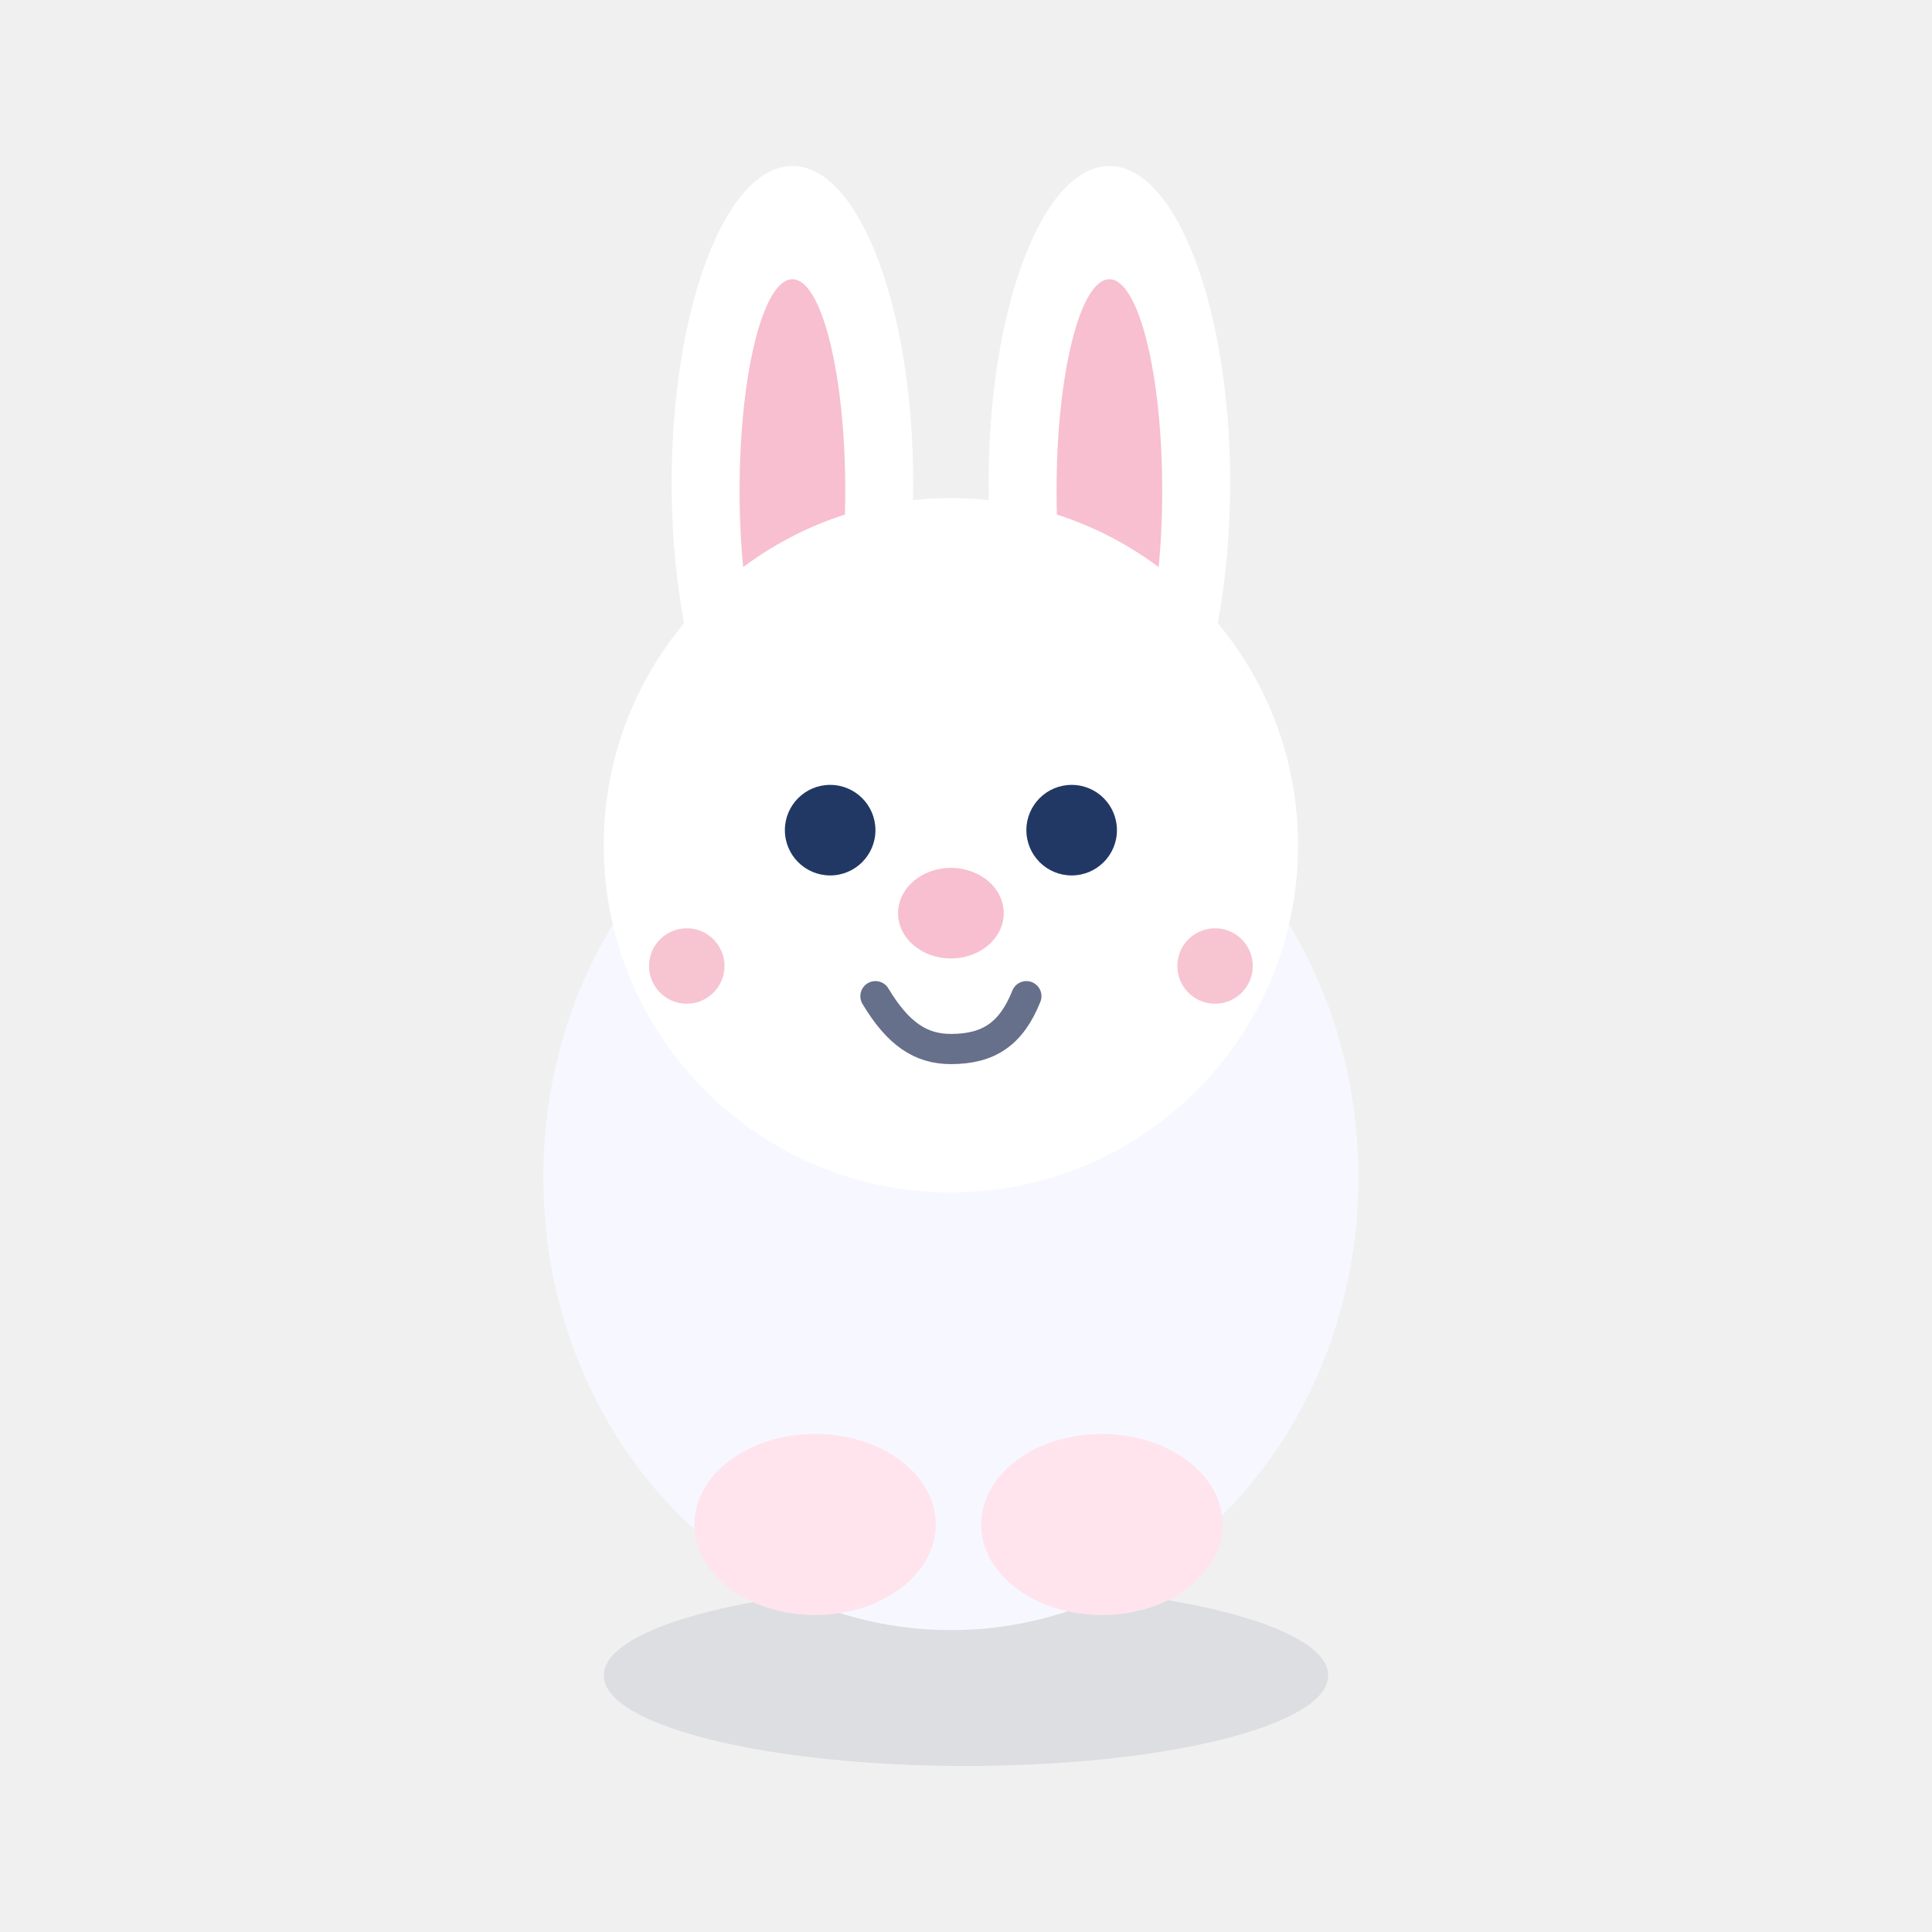
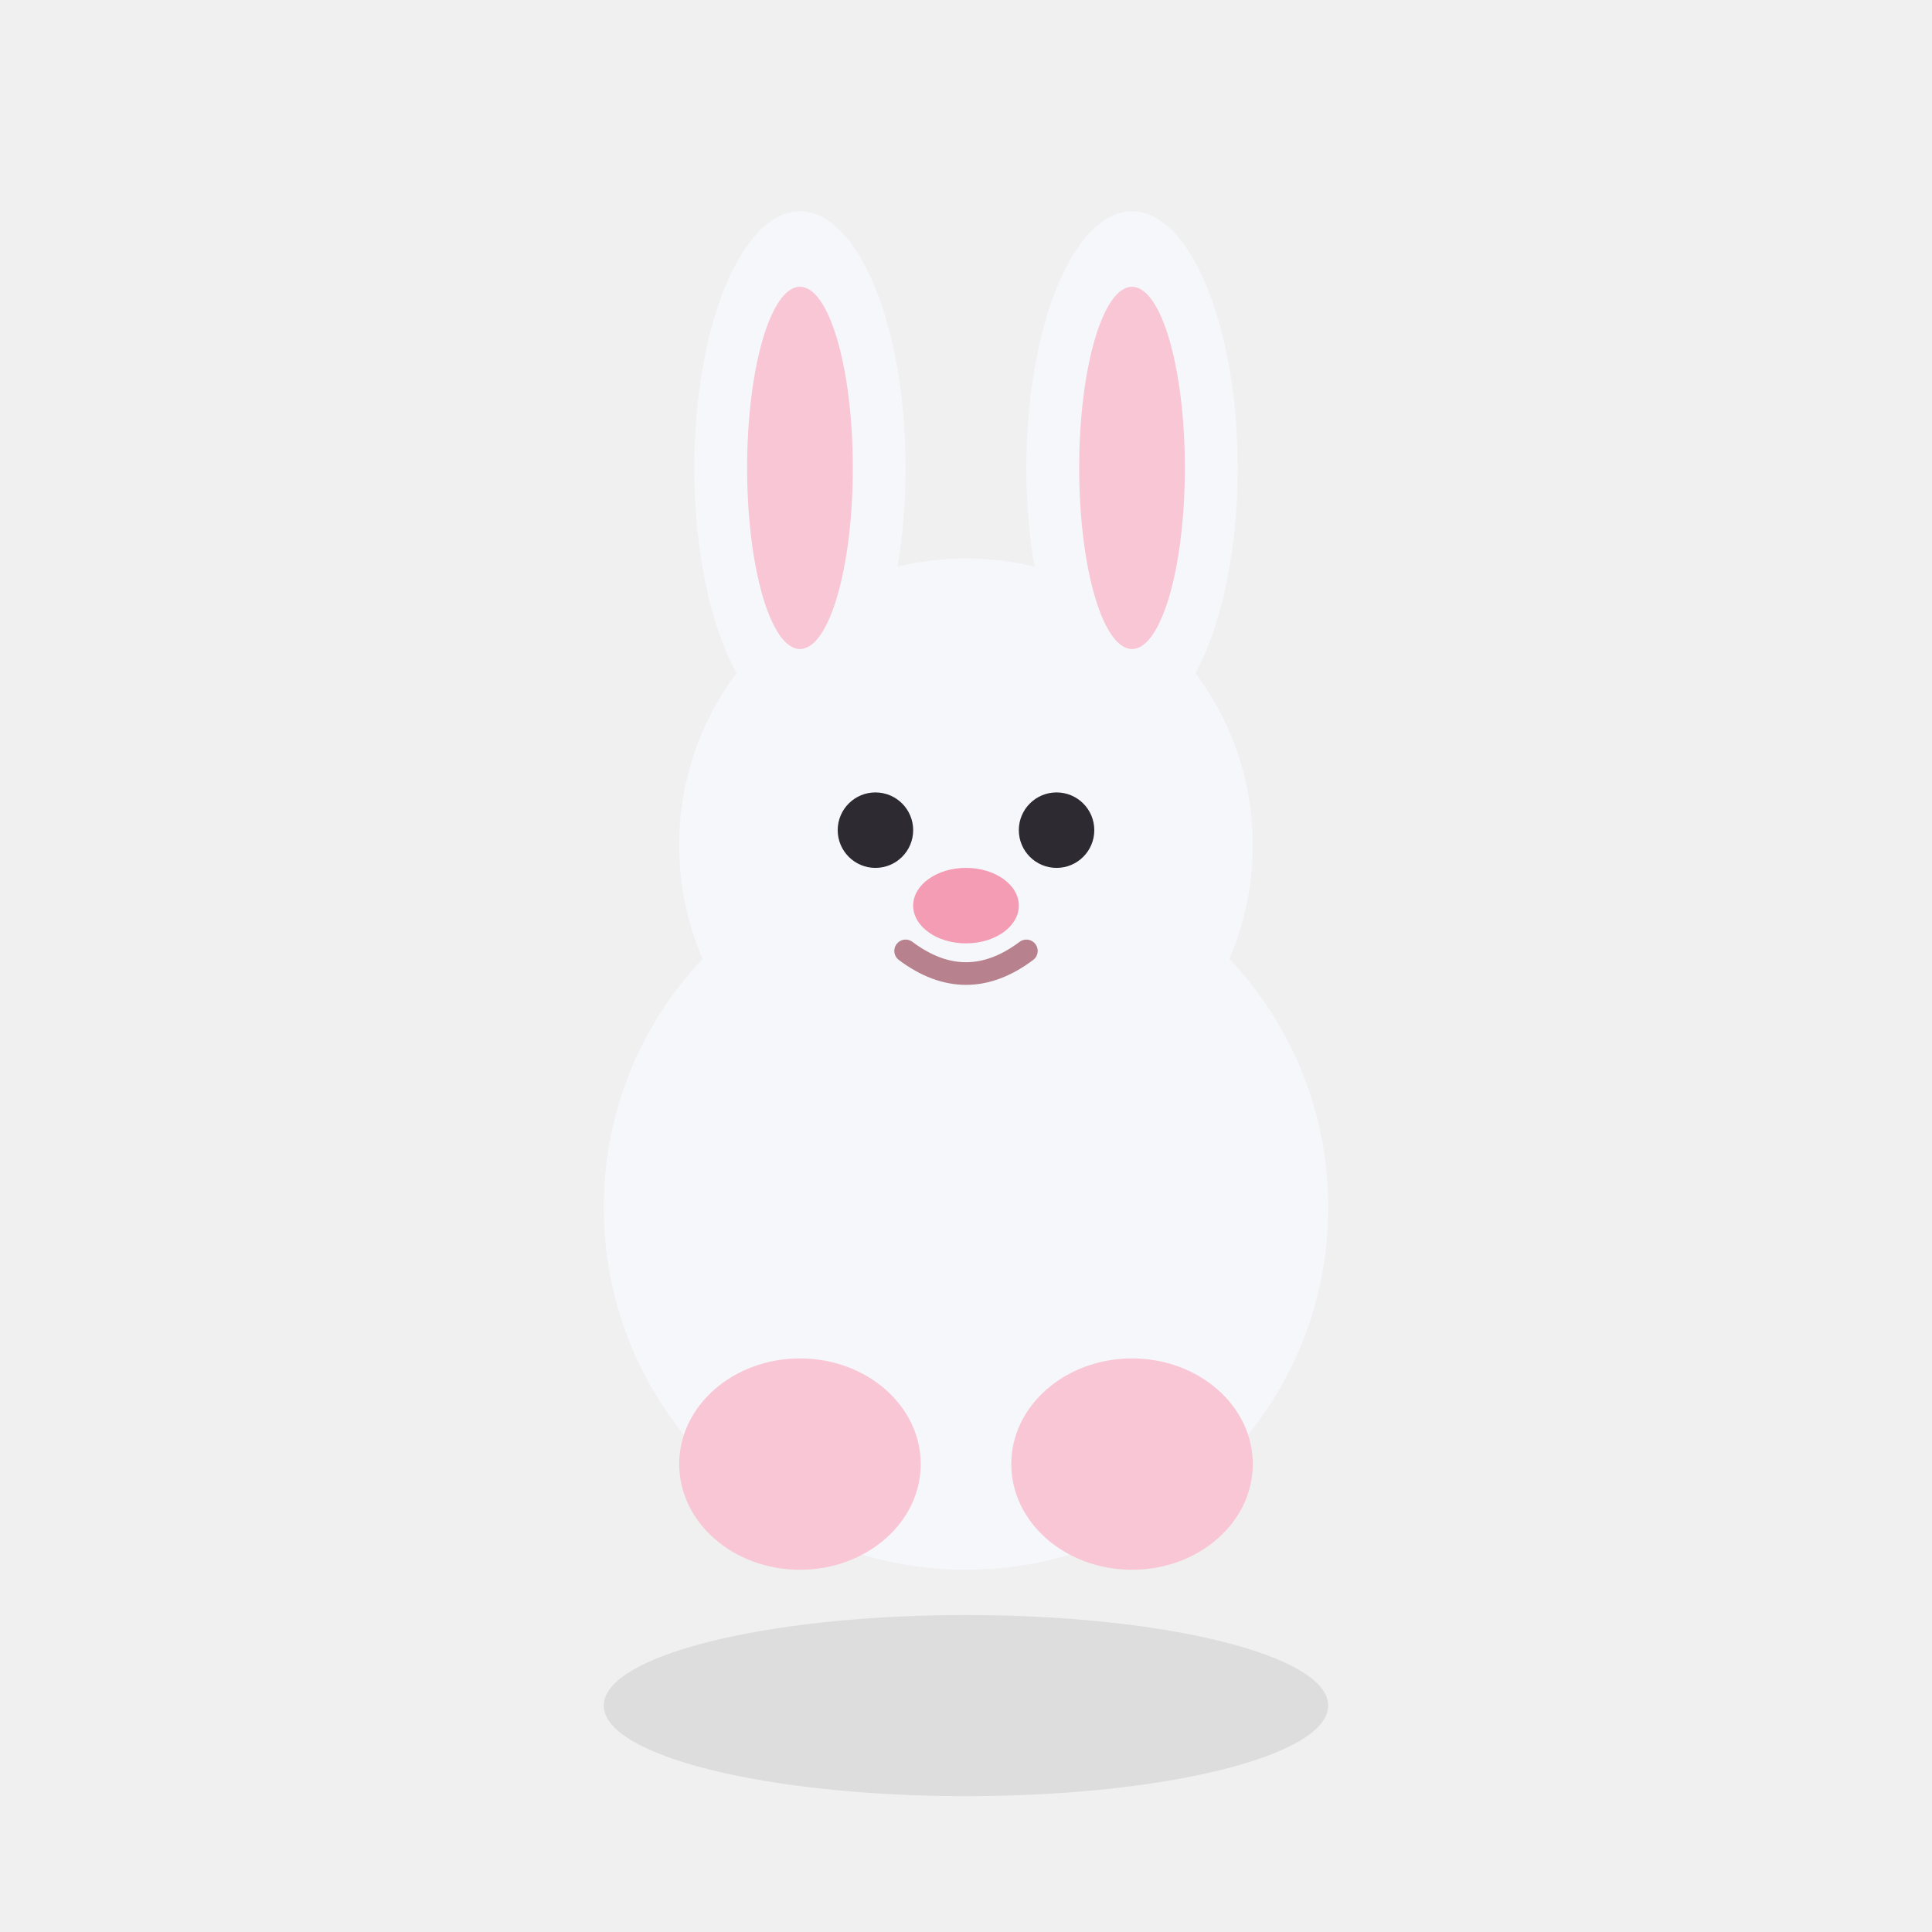
<svg xmlns="http://www.w3.org/2000/svg" viewBox="0 0 256 256">
-   <ellipse cx="128" cy="222" rx="48" ry="12" fill="#2a3f67" opacity=".10" />
-   <ellipse cx="105" cy="64" rx="16" ry="42" fill="#fff" />
-   <ellipse cx="147" cy="64" rx="16" ry="42" fill="#fff" />
-   <ellipse cx="105" cy="65" rx="7" ry="28" fill="#f7bfd0" />
-   <ellipse cx="147" cy="65" rx="7" ry="28" fill="#f7bfd0" />
-   <ellipse cx="126" cy="156" rx="54" ry="60" fill="#f7f8ff" />
-   <circle cx="126" cy="112" r="46" fill="#fff" />
-   <ellipse cx="126" cy="122" rx="24" ry="20" fill="#fff" />
-   <circle cx="110" cy="110" r="6" fill="#223864" />
-   <circle cx="142" cy="110" r="6" fill="#223864" />
-   <ellipse cx="126" cy="121" rx="7" ry="6" fill="#f7bfd0" />
-   <path d="M116 132c3 5 6 7 10 7 5 0 8-2 10-7" fill="none" stroke="#66708a" stroke-width="4" stroke-linecap="round" />
-   <ellipse cx="108" cy="202" rx="16" ry="12" fill="#ffe4ee" />
-   <ellipse cx="146" cy="202" rx="16" ry="12" fill="#ffe4ee" />
-   <circle cx="91" cy="128" r="5" fill="#f7c5d2" />
-   <circle cx="161" cy="128" r="5" fill="#f7c5d2" />
+   <ellipse cx="128" cy="226" rx="48" ry="12" fill="#000" opacity=".08" />
+   <ellipse cx="128" cy="160" rx="48" ry="48" fill="#f6f7fb" />
+   <circle cx="128" cy="112" r="38" fill="#f6f7fb" />
+   <ellipse cx="106" cy="62" rx="14" ry="34" fill="#f6f7fb" />
+   <ellipse cx="150" cy="62" rx="14" ry="34" fill="#f6f7fb" />
+   <ellipse cx="106" cy="62" rx="7" ry="24" fill="#f8c6d5" />
+   <ellipse cx="150" cy="62" rx="7" ry="24" fill="#f8c6d5" />
+   <circle cx="116" cy="110" r="5" fill="#2d2a32" />
+   <circle cx="140" cy="110" r="5" fill="#2d2a32" />
+   <ellipse cx="128" cy="120" rx="7" ry="5" fill="#f39cb4" />
+   <path d="M120 126 q8 6 16 0" fill="none" stroke="#b7828d" stroke-width="3" stroke-linecap="round" />
+   <ellipse cx="106" cy="194" rx="16" ry="14" fill="#f8c6d5" />
+   <ellipse cx="150" cy="194" rx="16" ry="14" fill="#f8c6d5" />
</svg>
